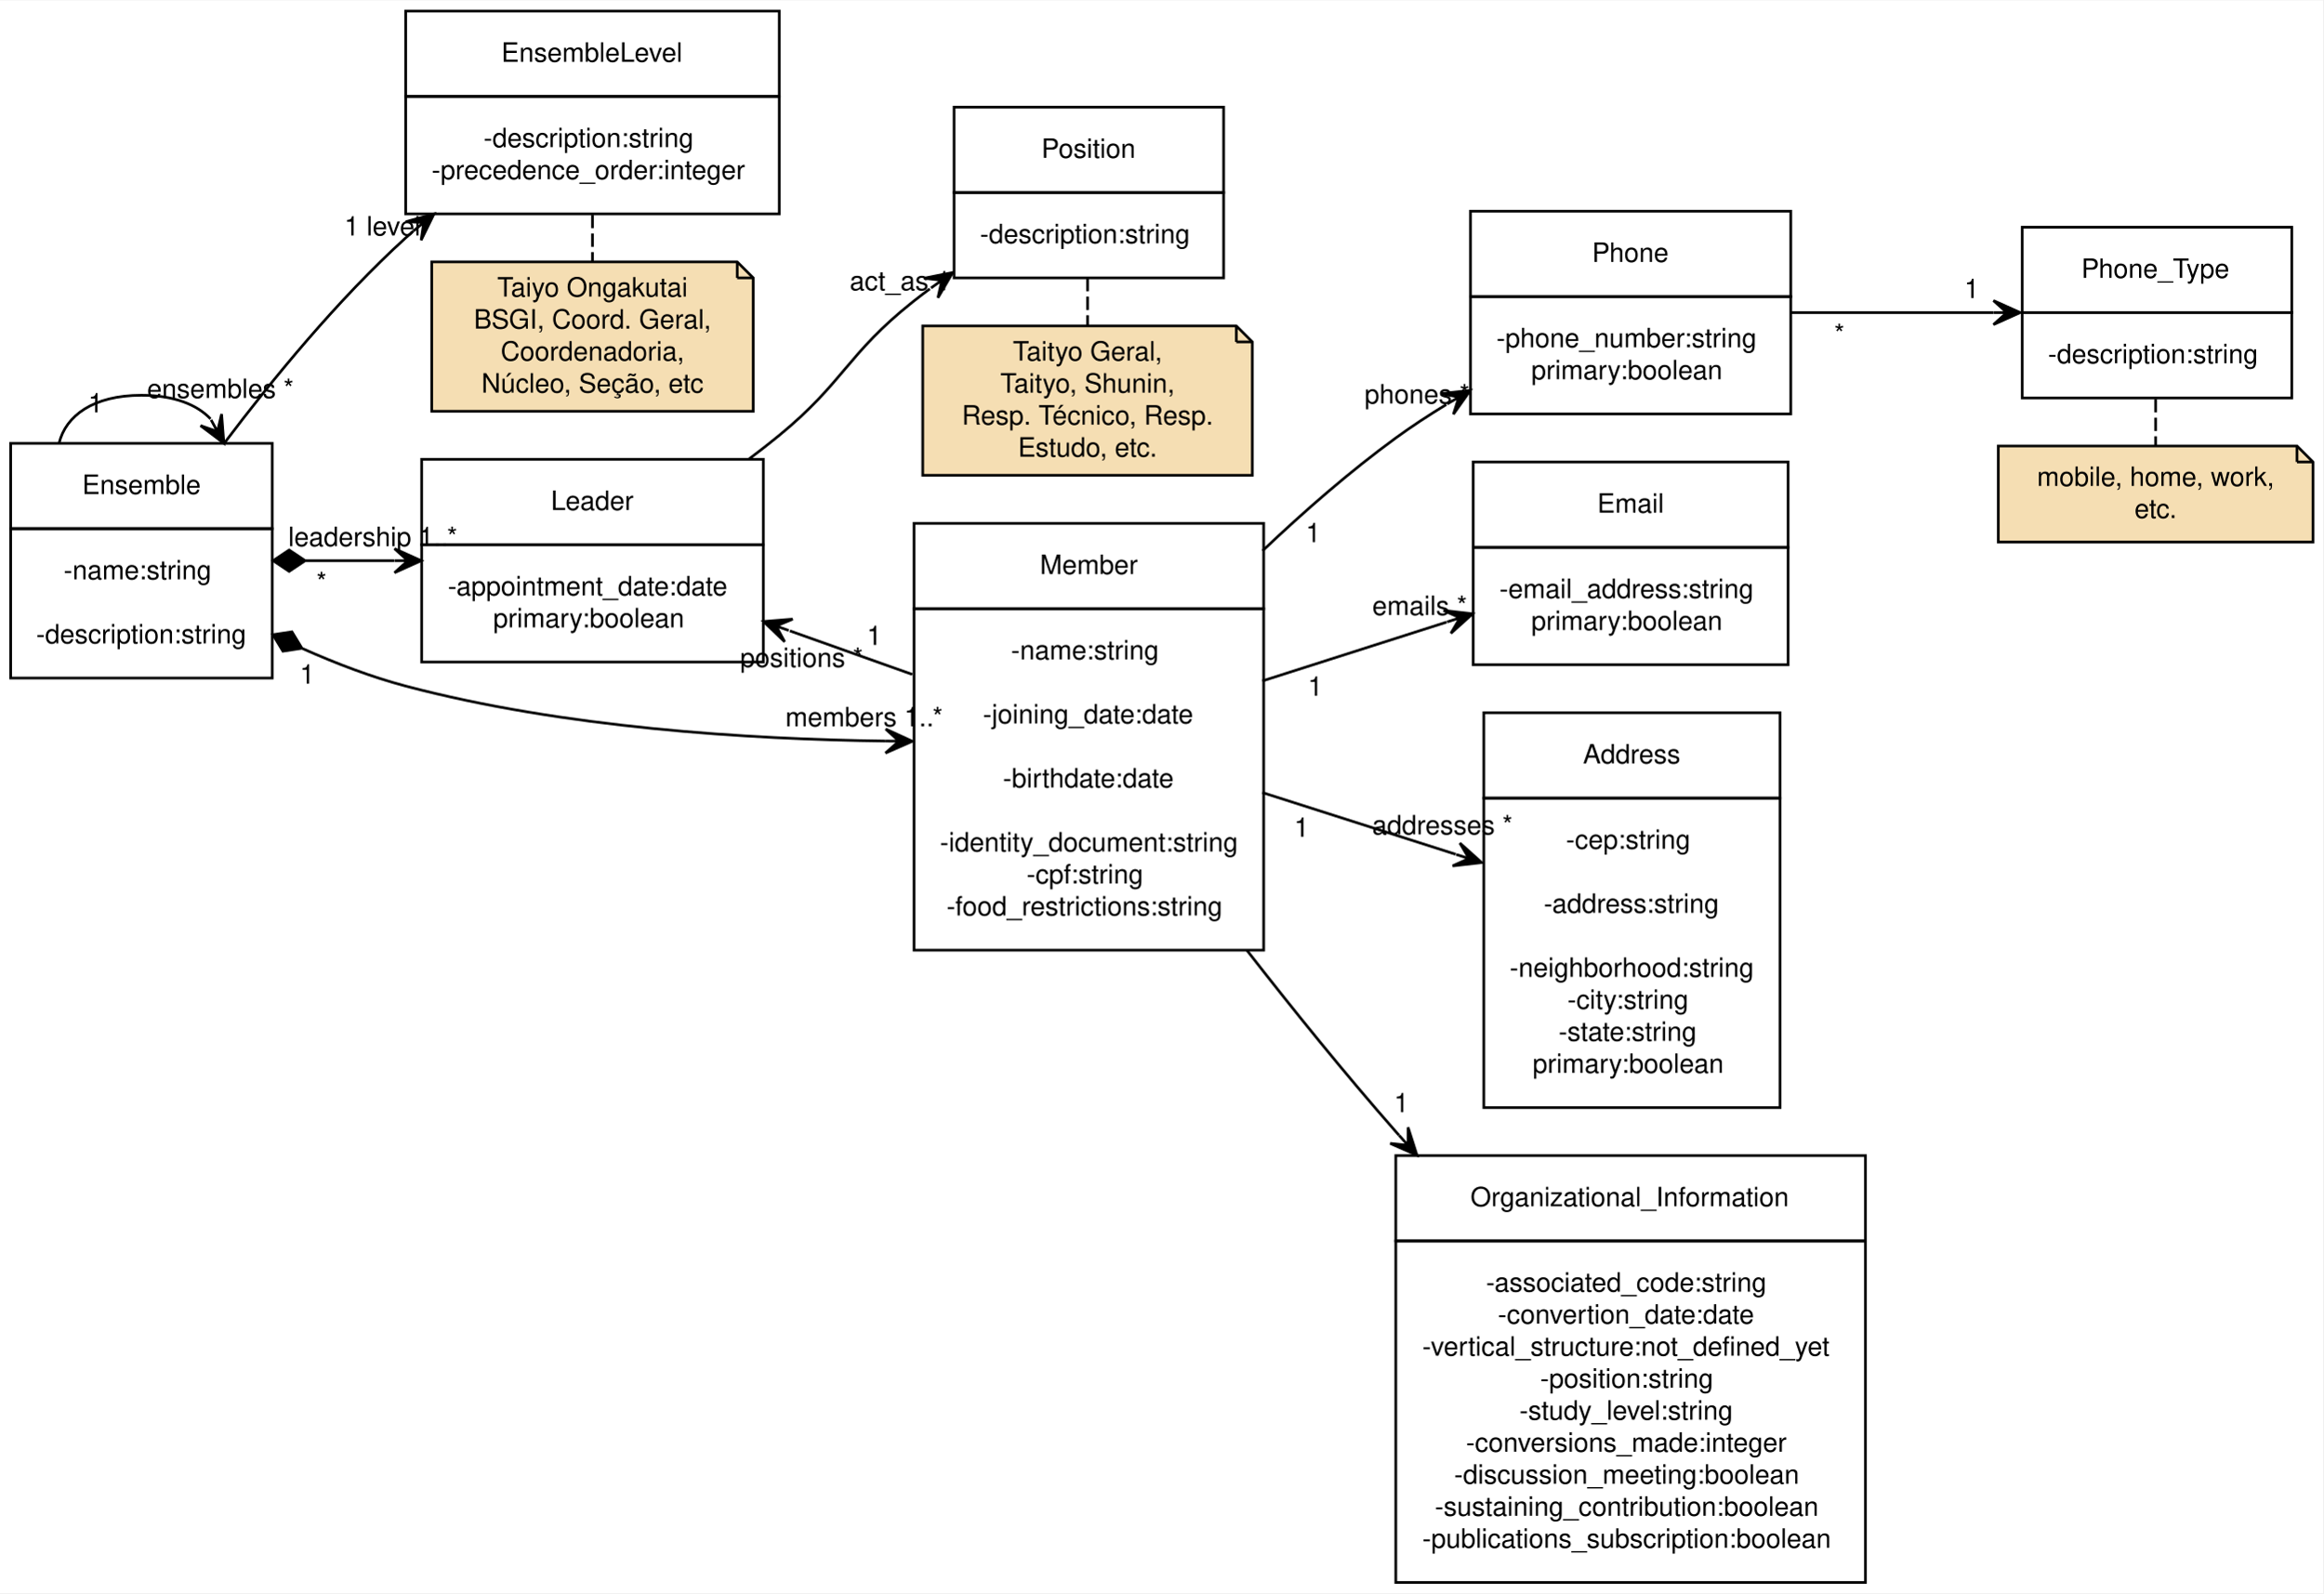
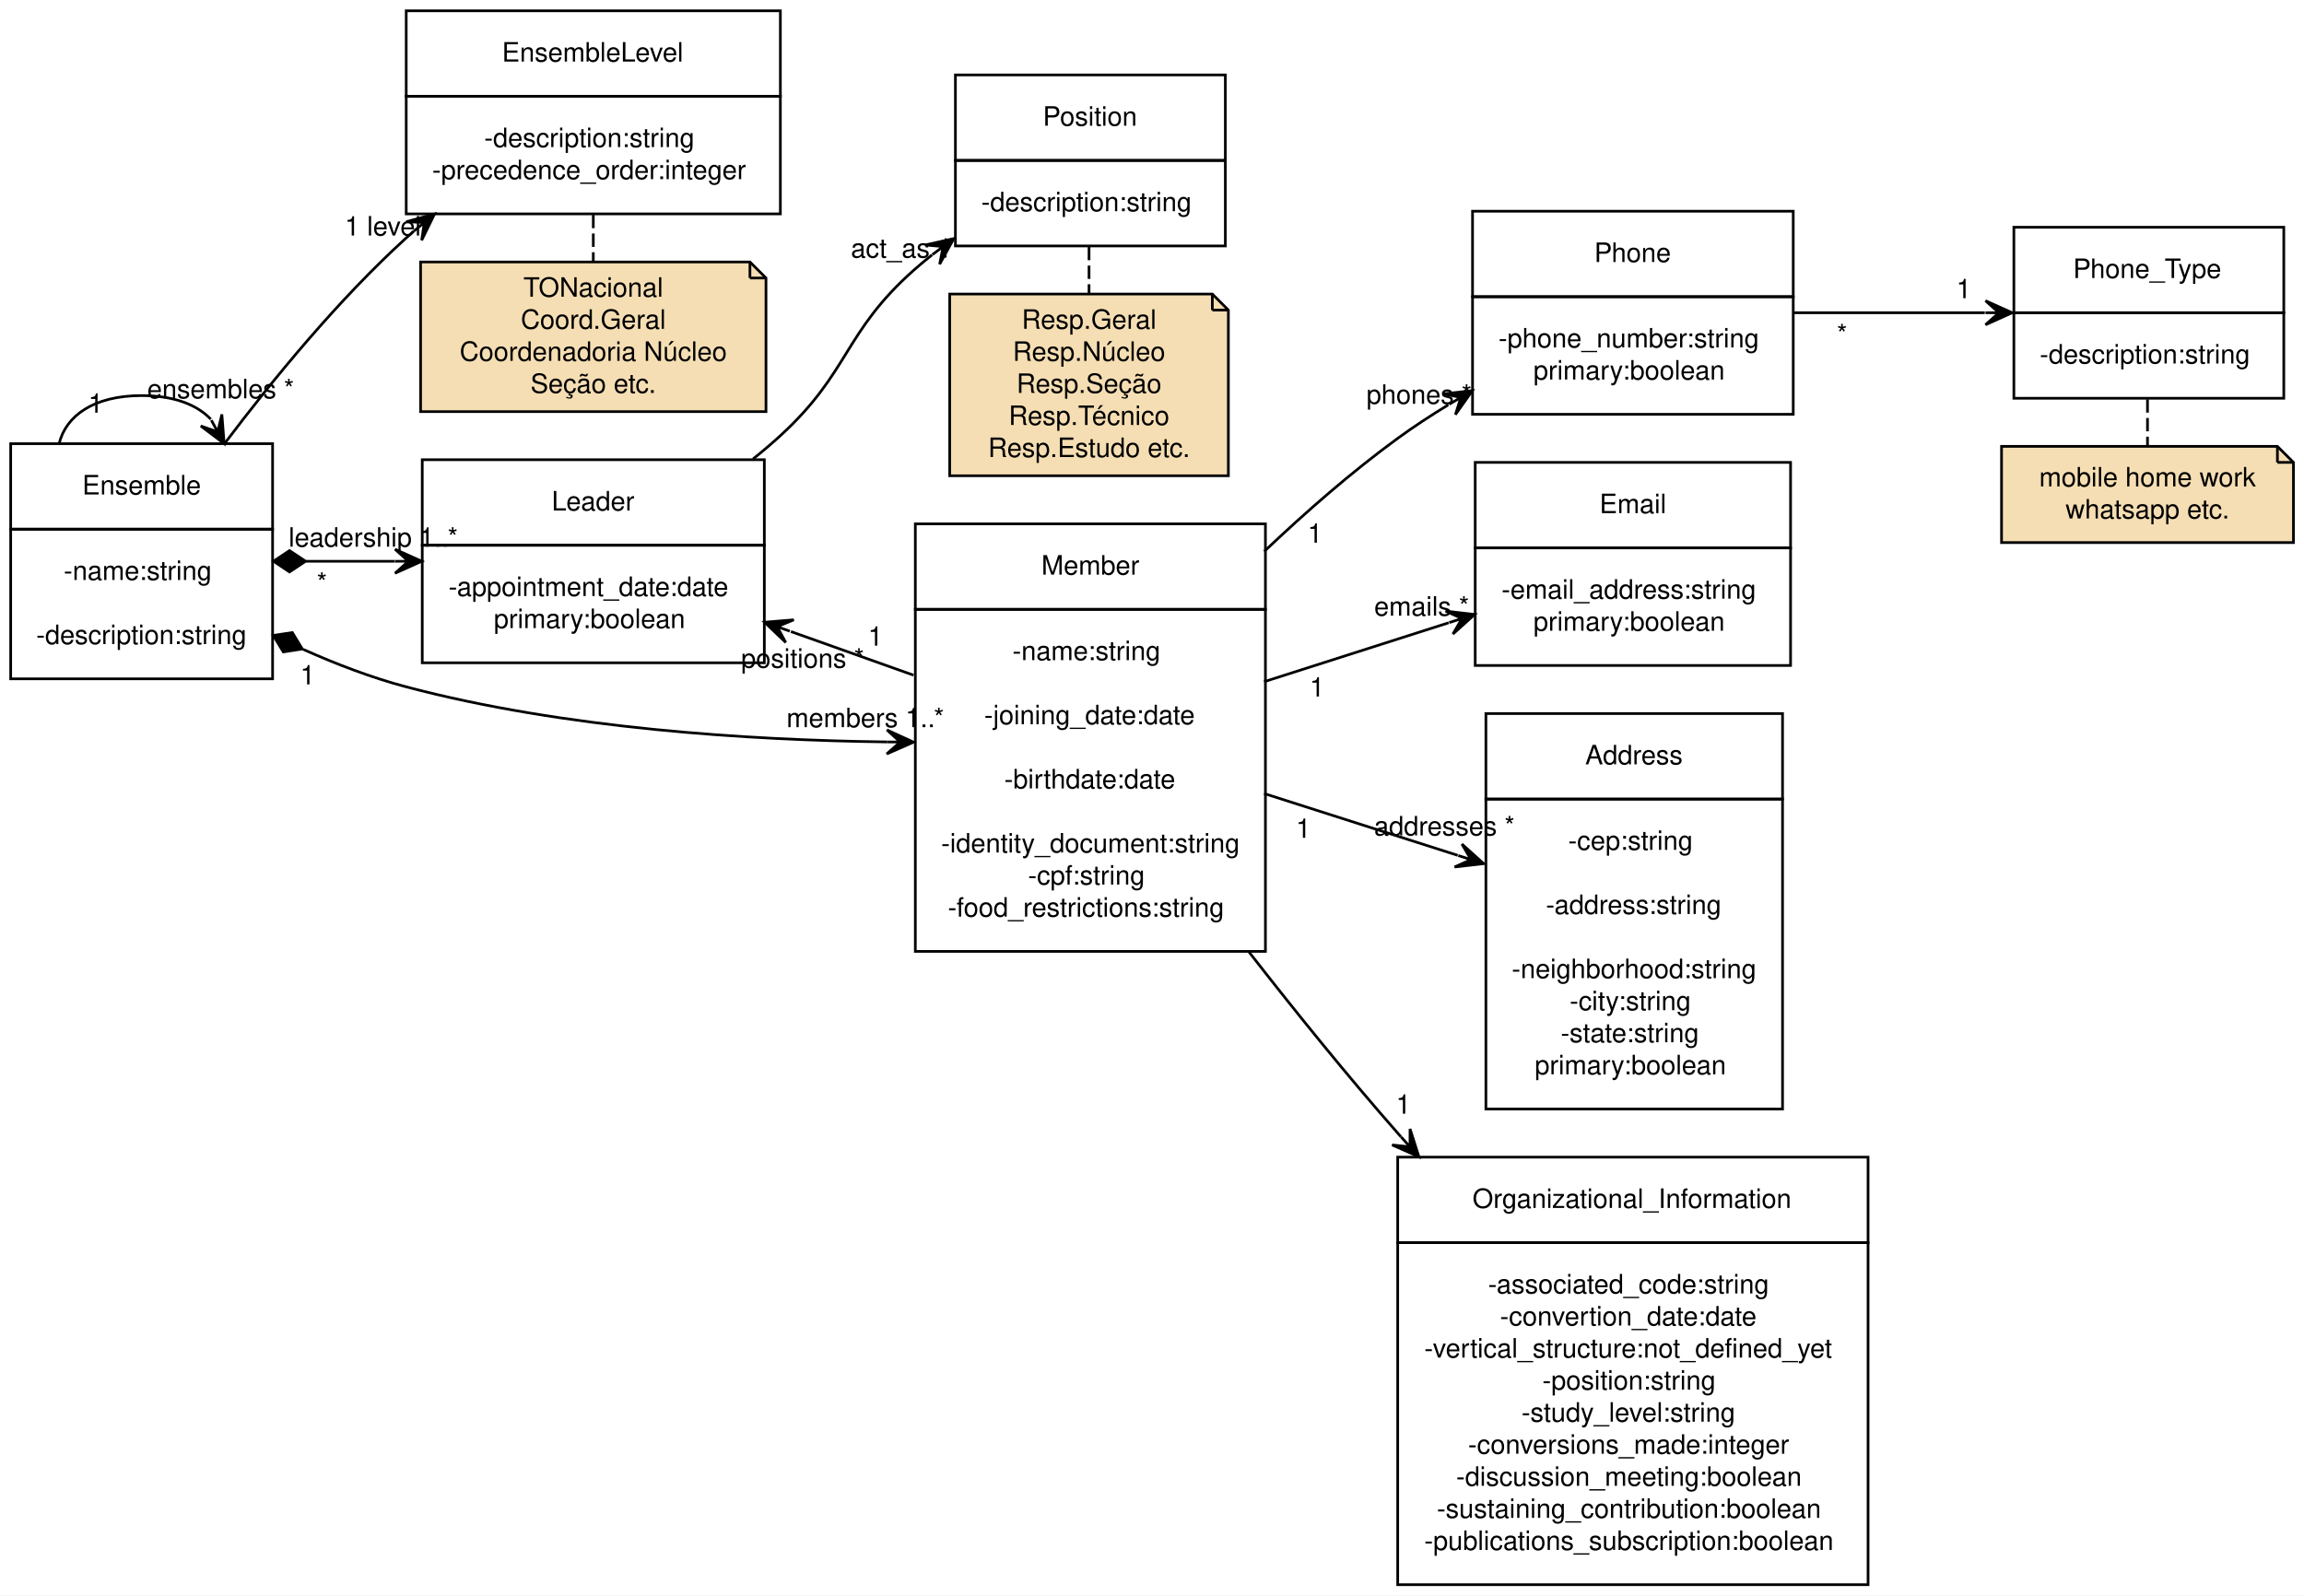
- <svg xmlns="http://www.w3.org/2000/svg" width="870pt" height="597pt" viewBox="0.00 0.00 870.45 597.00">
+ <svg xmlns="http://www.w3.org/2000/svg" width="862pt" height="597pt" viewBox="0.00 0.00 862.12 597.00">
  <g id="graph0" class="graph" transform="scale(1 1) rotate(0) translate(4 593)">
-     <polygon fill="#ffffff" stroke="transparent" points="-4,4 -4,-593 866.452,-593 866.452,4 -4,4" />
+     <polygon fill="#ffffff" stroke="transparent" points="-4,4 -4,-593 858.115,-593 858.115,4 -4,4" />
    <g id="node1" class="node">
-       <polygon fill="none" stroke="#000000" points="353.5,-521 353.5,-553 454.5,-553 454.5,-521 353.5,-521" />
-       <text text-anchor="start" x="386.219" y="-534" font-family="Helvetica,sans-Serif" font-size="10.00" fill="#000000">Position</text>
-       <polygon fill="none" stroke="#000000" points="353.5,-489 353.5,-521 454.5,-521 454.5,-489 353.5,-489" />
-       <text text-anchor="start" x="363.163" y="-502" font-family="Helvetica,sans-Serif" font-size="10.00" fill="#000000"> -description:string</text>
+       <polygon fill="none" stroke="#000000" points="353.5,-533 353.5,-565 454.5,-565 454.5,-533 353.5,-533" />
+       <text text-anchor="start" x="386.219" y="-546" font-family="Helvetica,sans-Serif" font-size="10.00" fill="#000000">Position</text>
+       <polygon fill="none" stroke="#000000" points="353.5,-501 353.5,-533 454.5,-533 454.5,-501 353.5,-501" />
+       <text text-anchor="start" x="363.163" y="-514" font-family="Helvetica,sans-Serif" font-size="10.00" fill="#000000"> -description:string</text>
    </g>
    <g id="node12" class="node">
-       <polygon fill="#f5deb3" stroke="#000000" points="459.253,-471 341.747,-471 341.747,-415 465.253,-415 465.253,-465 459.253,-471" />
-       <polyline fill="none" stroke="#000000" points="459.253,-471 459.253,-465 " />
-       <polyline fill="none" stroke="#000000" points="465.253,-465 459.253,-465 " />
-       <text text-anchor="middle" x="403.5" y="-458" font-family="Helvetica,sans-Serif" font-size="10.00" fill="#000000">Taityo Geral,</text>
-       <text text-anchor="middle" x="403.5" y="-446" font-family="Helvetica,sans-Serif" font-size="10.00" fill="#000000">Taityo, Shunin,</text>
-       <text text-anchor="middle" x="403.5" y="-434" font-family="Helvetica,sans-Serif" font-size="10.00" fill="#000000">Resp. Técnico, Resp.</text>
-       <text text-anchor="middle" x="403.5" y="-422" font-family="Helvetica,sans-Serif" font-size="10.00" fill="#000000">Estudo, etc.</text>
+       <polygon fill="#f5deb3" stroke="#000000" points="449.637,-483 351.363,-483 351.363,-415 455.637,-415 455.637,-477 449.637,-483" />
+       <polyline fill="none" stroke="#000000" points="449.637,-483 449.637,-477 " />
+       <polyline fill="none" stroke="#000000" points="455.637,-477 449.637,-477 " />
+       <text text-anchor="middle" x="403.5" y="-470" font-family="Helvetica,sans-Serif" font-size="10.00" fill="#000000">Resp.Geral</text>
+       <text text-anchor="middle" x="403.5" y="-458" font-family="Helvetica,sans-Serif" font-size="10.00" fill="#000000">Resp.Núcleo</text>
+       <text text-anchor="middle" x="403.5" y="-446" font-family="Helvetica,sans-Serif" font-size="10.00" fill="#000000">Resp.Seção</text>
+       <text text-anchor="middle" x="403.5" y="-434" font-family="Helvetica,sans-Serif" font-size="10.00" fill="#000000">Resp.Técnico</text>
+       <text text-anchor="middle" x="403.5" y="-422" font-family="Helvetica,sans-Serif" font-size="10.00" fill="#000000">Resp.Estudo etc.</text>
    </g>
    <g id="edge11" class="edge">
-       <path fill="none" stroke="#000000" stroke-dasharray="5,2" d="M403.5,-488.989C403.5,-483.003 403.5,-477.017 403.5,-471.031" />
+       <path fill="none" stroke="#000000" stroke-dasharray="5,2" d="M403.5,-500.659C403.5,-494.815 403.5,-488.97 403.5,-483.125" />
    </g>
    <g id="node2" class="node">
-       <polygon fill="none" stroke="#000000" points="753.726,-476 753.726,-508 854.726,-508 854.726,-476 753.726,-476" />
-       <text text-anchor="start" x="775.88" y="-489" font-family="Helvetica,sans-Serif" font-size="10.00" fill="#000000">Phone_Type</text>
-       <polygon fill="none" stroke="#000000" points="753.726,-444 753.726,-476 854.726,-476 854.726,-444 753.726,-444" />
-       <text text-anchor="start" x="763.389" y="-457" font-family="Helvetica,sans-Serif" font-size="10.00" fill="#000000"> -description:string</text>
+       <polygon fill="none" stroke="#000000" points="749.558,-476 749.558,-508 850.558,-508 850.558,-476 749.558,-476" />
+       <text text-anchor="start" x="771.712" y="-489" font-family="Helvetica,sans-Serif" font-size="10.00" fill="#000000">Phone_Type</text>
+       <polygon fill="none" stroke="#000000" points="749.558,-444 749.558,-476 850.558,-476 850.558,-444 749.558,-444" />
+       <text text-anchor="start" x="759.221" y="-457" font-family="Helvetica,sans-Serif" font-size="10.00" fill="#000000"> -description:string</text>
    </g>
    <g id="node13" class="node">
-       <polygon fill="#f5deb3" stroke="#000000" points="856.679,-426 744.773,-426 744.773,-390 862.679,-390 862.679,-420 856.679,-426" />
-       <polyline fill="none" stroke="#000000" points="856.679,-426 856.679,-420 " />
-       <polyline fill="none" stroke="#000000" points="862.679,-420 856.679,-420 " />
-       <text text-anchor="middle" x="803.726" y="-411" font-family="Helvetica,sans-Serif" font-size="10.00" fill="#000000">mobile, home, work,</text>
-       <text text-anchor="middle" x="803.726" y="-399" font-family="Helvetica,sans-Serif" font-size="10.00" fill="#000000">etc.</text>
+       <polygon fill="#f5deb3" stroke="#000000" points="848.173,-426 744.942,-426 744.942,-390 854.173,-390 854.173,-420 848.173,-426" />
+       <polyline fill="none" stroke="#000000" points="848.173,-426 848.173,-420 " />
+       <polyline fill="none" stroke="#000000" points="854.173,-420 848.173,-420 " />
+       <text text-anchor="middle" x="799.558" y="-411" font-family="Helvetica,sans-Serif" font-size="10.00" fill="#000000">mobile home work</text>
+       <text text-anchor="middle" x="799.558" y="-399" font-family="Helvetica,sans-Serif" font-size="10.00" fill="#000000">whatsapp etc.</text>
    </g>
    <g id="edge14" class="edge">
-       <path fill="none" stroke="#000000" stroke-dasharray="5,2" d="M803.726,-443.619C803.726,-437.767 803.726,-431.915 803.726,-426.062" />
+       <path fill="none" stroke="#000000" stroke-dasharray="5,2" d="M799.558,-443.619C799.558,-437.767 799.558,-431.915 799.558,-426.062" />
    </g>
    <g id="node3" class="node">
      <polygon fill="none" stroke="#000000" points="547,-482 547,-514 667,-514 667,-482 547,-482" />
      <text text-anchor="start" x="592.548" y="-495" font-family="Helvetica,sans-Serif" font-size="10.00" fill="#000000">Phone</text>
      <polygon fill="none" stroke="#000000" points="547,-438 547,-482 667,-482 667,-438 547,-438" />
      <text text-anchor="start" x="556.71" y="-463" font-family="Helvetica,sans-Serif" font-size="10.00" fill="#000000"> -phone_number:string</text>
      <text text-anchor="start" x="569.773" y="-451" font-family="Helvetica,sans-Serif" font-size="10.00" fill="#000000"> primary:boolean</text>
    </g>
    <g id="edge13" class="edge">
-       <path fill="none" stroke="#000000" d="M667.093,-476C691.119,-476 718.753,-476 742.856,-476" />
-       <polygon fill="#000000" stroke="#000000" points="752.948,-476 742.948,-480.5 747.948,-476 742.948,-476 742.948,-476 742.948,-476 747.948,-476 742.948,-471.5 752.948,-476 752.948,-476" />
-       <text text-anchor="middle" x="734.822" y="-481.452" font-family="Helvetica,sans-Serif" font-size="10.00" fill="#000000">1</text>
-       <text text-anchor="middle" x="685.219" y="-464.548" font-family="Helvetica,sans-Serif" font-size="10.00" fill="#000000">*</text>
+       <path fill="none" stroke="#000000" d="M667.134,-476C689.909,-476 715.841,-476 738.683,-476" />
+       <polygon fill="#000000" stroke="#000000" points="748.939,-476 738.939,-480.5 743.939,-476 738.939,-476 738.939,-476 738.939,-476 743.939,-476 738.939,-471.5 748.939,-476 748.939,-476" />
+       <text text-anchor="middle" x="730.813" y="-481.452" font-family="Helvetica,sans-Serif" font-size="10.00" fill="#000000">1</text>
+       <text text-anchor="middle" x="685.26" y="-464.548" font-family="Helvetica,sans-Serif" font-size="10.00" fill="#000000">*</text>
    </g>
    <g id="node4" class="node">
      <polygon fill="none" stroke="#000000" points="548,-388 548,-420 666,-420 666,-388 548,-388" />
      <text text-anchor="start" x="594.503" y="-401" font-family="Helvetica,sans-Serif" font-size="10.00" fill="#000000">Email</text>
      <polygon fill="none" stroke="#000000" points="548,-344 548,-388 666,-388 666,-344 548,-344" />
      <text text-anchor="start" x="557.83" y="-369" font-family="Helvetica,sans-Serif" font-size="10.00" fill="#000000"> -email_address:string</text>
      <text text-anchor="start" x="569.773" y="-357" font-family="Helvetica,sans-Serif" font-size="10.00" fill="#000000"> primary:boolean</text>
    </g>
    <g id="node5" class="node">
      <polygon fill="none" stroke="#000000" points="552,-294 552,-326 663,-326 663,-294 552,-294" />
      <text text-anchor="start" x="589.163" y="-307" font-family="Helvetica,sans-Serif" font-size="10.00" fill="#000000">Address</text>
      <polygon fill="none" stroke="#000000" points="552,-178 552,-294 663,-294 663,-178 552,-178" />
      <text text-anchor="start" x="582.775" y="-275" font-family="Helvetica,sans-Serif" font-size="10.00" fill="#000000"> -cep:string</text>
      <text text-anchor="start" x="574.441" y="-251" font-family="Helvetica,sans-Serif" font-size="10.00" fill="#000000">-address:string</text>
      <text text-anchor="start" x="561.654" y="-227" font-family="Helvetica,sans-Serif" font-size="10.00" fill="#000000">-neighborhood:string</text>
      <text text-anchor="start" x="583.335" y="-215" font-family="Helvetica,sans-Serif" font-size="10.00" fill="#000000"> -city:string</text>
      <text text-anchor="start" x="579.996" y="-203" font-family="Helvetica,sans-Serif" font-size="10.00" fill="#000000"> -state:string</text>
      <text text-anchor="start" x="570.273" y="-191" font-family="Helvetica,sans-Serif" font-size="10.00" fill="#000000"> primary:boolean</text>
    </g>
    <g id="node6" class="node">
      <polygon fill="none" stroke="#000000" points="148,-557 148,-589 288,-589 288,-557 148,-557" />
      <text text-anchor="start" x="183.826" y="-570" font-family="Helvetica,sans-Serif" font-size="10.00" fill="#000000">EnsembleLevel</text>
      <polygon fill="none" stroke="#000000" points="148,-513 148,-557 288,-557 288,-513 148,-513" />
      <text text-anchor="start" x="177.163" y="-538" font-family="Helvetica,sans-Serif" font-size="10.00" fill="#000000"> -description:string</text>
      <text text-anchor="start" x="157.707" y="-526" font-family="Helvetica,sans-Serif" font-size="10.00" fill="#000000"> -precedence_order:integer</text>
    </g>
    <g id="node11" class="node">
-       <polygon fill="#f5deb3" stroke="#000000" points="272.231,-495 157.769,-495 157.769,-439 278.231,-439 278.231,-489 272.231,-495" />
-       <polyline fill="none" stroke="#000000" points="272.231,-495 272.231,-489 " />
-       <polyline fill="none" stroke="#000000" points="278.231,-489 272.231,-489 " />
-       <text text-anchor="middle" x="218" y="-482" font-family="Helvetica,sans-Serif" font-size="10.00" fill="#000000">Taiyo Ongakutai</text>
-       <text text-anchor="middle" x="218" y="-470" font-family="Helvetica,sans-Serif" font-size="10.00" fill="#000000">BSGI, Coord. Geral,</text>
-       <text text-anchor="middle" x="218" y="-458" font-family="Helvetica,sans-Serif" font-size="10.00" fill="#000000">Coordenadoria,</text>
-       <text text-anchor="middle" x="218" y="-446" font-family="Helvetica,sans-Serif" font-size="10.00" fill="#000000">Núcleo, Seção, etc</text>
+       <polygon fill="#f5deb3" stroke="#000000" points="276.62,-495 153.38,-495 153.38,-439 282.62,-439 282.62,-489 276.62,-495" />
+       <polyline fill="none" stroke="#000000" points="276.62,-495 276.62,-489 " />
+       <polyline fill="none" stroke="#000000" points="282.62,-489 276.62,-489 " />
+       <text text-anchor="middle" x="218" y="-482" font-family="Helvetica,sans-Serif" font-size="10.00" fill="#000000">TONacional</text>
+       <text text-anchor="middle" x="218" y="-470" font-family="Helvetica,sans-Serif" font-size="10.00" fill="#000000">Coord.Geral</text>
+       <text text-anchor="middle" x="218" y="-458" font-family="Helvetica,sans-Serif" font-size="10.00" fill="#000000">Coordenadoria Núcleo</text>
+       <text text-anchor="middle" x="218" y="-446" font-family="Helvetica,sans-Serif" font-size="10.00" fill="#000000">Seção etc.</text>
    </g>
    <g id="edge1" class="edge">
      <path fill="none" stroke="#000000" stroke-dasharray="5,2" d="M218,-512.65C218,-506.84 218,-501.029 218,-495.219" />
    </g>
    <g id="node7" class="node">
      <polygon fill="none" stroke="#000000" points="0,-395 0,-427 98,-427 98,-395 0,-395" />
      <text text-anchor="start" x="26.773" y="-408" font-family="Helvetica,sans-Serif" font-size="10.00" fill="#000000">Ensemble</text>
      <polygon fill="none" stroke="#000000" points="0,-339 0,-395 98,-395 98,-339 0,-339" />
      <text text-anchor="start" x="19.831" y="-376" font-family="Helvetica,sans-Serif" font-size="10.00" fill="#000000"> -name:string</text>
      <text text-anchor="start" x="9.553" y="-352" font-family="Helvetica,sans-Serif" font-size="10.00" fill="#000000">-description:string</text>
    </g>
    <g id="edge2" class="edge">
      <path fill="none" stroke="#000000" d="M80.09,-427.114C98.325,-451.314 122.703,-480.986 148,-504 148.944,-504.859 149.905,-505.714 150.881,-506.564" />
      <polygon fill="#000000" stroke="#000000" points="158.609,-512.977 148.04,-510.055 154.762,-509.784 150.914,-506.591 150.914,-506.591 150.914,-506.591 154.762,-509.784 153.787,-503.128 158.609,-512.977 158.609,-512.977" />
      <text text-anchor="middle" x="139.263" y="-504.907" font-family="Helvetica,sans-Serif" font-size="10.00" fill="#000000">1 level</text>
    </g>
    <g id="edge3" class="edge">
      <path fill="none" stroke="#000000" d="M18.123,-427.024C20.661,-437.369 30.953,-445 49,-445 61.125,-445 69.75,-441.555 74.874,-436.157" />
      <polygon fill="#000000" stroke="#000000" points="79.877,-427.024 79.019,-437.957 77.475,-431.409 75.073,-435.795 75.073,-435.795 75.073,-435.795 77.475,-431.409 71.126,-433.633 79.877,-427.024 79.877,-427.024" />
      <text text-anchor="middle" x="78.582" y="-443.982" font-family="Helvetica,sans-Serif" font-size="10.00" fill="#000000">ensembles *</text>
      <text text-anchor="middle" x="31.823" y="-438.595" font-family="Helvetica,sans-Serif" font-size="10.00" fill="#000000">1</text>
    </g>
    <g id="node8" class="node">
      <polygon fill="none" stroke="#000000" points="154,-389 154,-421 282,-421 282,-389 154,-389" />
      <text text-anchor="start" x="202.438" y="-402" font-family="Helvetica,sans-Serif" font-size="10.00" fill="#000000">Leader</text>
      <polygon fill="none" stroke="#000000" points="154,-345 154,-389 282,-389 282,-345 154,-345" />
      <text text-anchor="start" x="163.811" y="-370" font-family="Helvetica,sans-Serif" font-size="10.00" fill="#000000"> -appointment_date:date</text>
      <text text-anchor="start" x="180.773" y="-358" font-family="Helvetica,sans-Serif" font-size="10.00" fill="#000000"> primary:boolean</text>
    </g>
    <g id="edge4" class="edge">
      <path fill="none" stroke="#000000" d="M110.45,-383C121.25,-383 132.594,-383 143.7,-383" />
      <polygon fill="#000000" stroke="#000000" points="110.336,-383 104.336,-387 98.336,-383 104.336,-379 110.336,-383" />
      <polygon fill="#000000" stroke="#000000" points="153.809,-383 143.809,-387.5 148.809,-383 143.809,-383 143.809,-383 143.809,-383 148.809,-383 143.809,-378.5 153.809,-383 153.809,-383" />
      <text text-anchor="middle" x="135.683" y="-388.452" font-family="Helvetica,sans-Serif" font-size="10.00" fill="#000000">leadership 1..*</text>
      <text text-anchor="middle" x="116.462" y="-371.548" font-family="Helvetica,sans-Serif" font-size="10.00" fill="#000000">*</text>
    </g>
    <g id="node9" class="node">
      <polygon fill="none" stroke="#000000" points="338.5,-365 338.5,-397 469.5,-397 469.5,-365 338.5,-365" />
      <text text-anchor="start" x="385.668" y="-378" font-family="Helvetica,sans-Serif" font-size="10.00" fill="#000000">Member</text>
      <polygon fill="none" stroke="#000000" points="338.5,-237 338.5,-365 469.5,-365 469.5,-237 338.5,-237" />
      <text text-anchor="start" x="374.831" y="-346" font-family="Helvetica,sans-Serif" font-size="10.00" fill="#000000"> -name:string</text>
      <text text-anchor="start" x="364.264" y="-322" font-family="Helvetica,sans-Serif" font-size="10.00" fill="#000000">-joining_date:date</text>
      <text text-anchor="start" x="371.767" y="-298" font-family="Helvetica,sans-Serif" font-size="10.00" fill="#000000">-birthdate:date</text>
      <text text-anchor="start" x="348.156" y="-274" font-family="Helvetica,sans-Serif" font-size="10.00" fill="#000000">-identity_document:string</text>
      <text text-anchor="start" x="380.665" y="-262" font-family="Helvetica,sans-Serif" font-size="10.00" fill="#000000"> -cpf:string</text>
      <text text-anchor="start" x="350.661" y="-250" font-family="Helvetica,sans-Serif" font-size="10.00" fill="#000000"> -food_restrictions:string</text>
    </g>
    <g id="edge5" class="edge">
      <path fill="none" stroke="#000000" d="M109.423,-350.03C121.868,-344.474 135.115,-339.41 148,-336 207.057,-320.37 276.287,-316.042 327.776,-315.388" />
      <polygon fill="#000000" stroke="#000000" points="109.128,-350.167 105.38,-356.328 98.252,-355.238 102,-349.077 109.128,-350.167" />
      <polygon fill="#000000" stroke="#000000" points="337.829,-315.304 327.867,-319.887 332.829,-315.346 327.829,-315.387 327.829,-315.387 327.829,-315.387 332.829,-315.346 327.791,-310.888 337.829,-315.304 337.829,-315.304" />
      <text text-anchor="middle" x="319.774" y="-320.907" font-family="Helvetica,sans-Serif" font-size="10.00" fill="#000000">members 1..*</text>
      <text text-anchor="middle" x="111.109" y="-336.918" font-family="Helvetica,sans-Serif" font-size="10.00" fill="#000000">1</text>
    </g>
    <g id="edge10" class="edge">
-       <path fill="none" stroke="#000000" d="M276.683,-421.146C280.575,-424.058 284.382,-427.024 288,-430 312.271,-449.964 313.413,-460.427 338,-480 340.066,-481.645 342.202,-483.279 344.385,-484.895" />
-       <polygon fill="#000000" stroke="#000000" points="352.986,-491.018 342.23,-488.885 348.913,-488.118 344.839,-485.219 344.839,-485.219 344.839,-485.219 348.913,-488.118 347.449,-481.553 352.986,-491.018 352.986,-491.018" />
-       <text text-anchor="middle" x="333.317" y="-484.392" font-family="Helvetica,sans-Serif" font-size="10.00" fill="#000000">act_as 1</text>
+       <path fill="none" stroke="#000000" d="M277.771,-421.279C281.322,-424.117 284.762,-427.033 288,-430 314.101,-453.914 311.52,-468.506 338,-492 340.164,-493.92 342.428,-495.807 344.76,-497.654" />
+       <polygon fill="#000000" stroke="#000000" points="352.903,-503.764 342.204,-501.362 348.904,-500.763 344.904,-497.762 344.904,-497.762 344.904,-497.762 348.904,-500.763 347.605,-494.163 352.903,-503.764 352.903,-503.764" />
+       <text text-anchor="middle" x="333.332" y="-496.646" font-family="Helvetica,sans-Serif" font-size="10.00" fill="#000000">act_as 1</text>
    </g>
    <g id="edge12" class="edge">
      <path fill="none" stroke="#000000" d="M291.945,-356.691C307.11,-351.295 322.974,-345.651 337.824,-340.367" />
      <polygon fill="#000000" stroke="#000000" points="282.098,-360.194 290.011,-352.602 286.809,-358.518 291.52,-356.842 291.52,-356.842 291.52,-356.842 286.809,-358.518 293.028,-361.082 282.098,-360.194 282.098,-360.194" />
      <text text-anchor="middle" x="323.58" y="-351.406" font-family="Helvetica,sans-Serif" font-size="10.00" fill="#000000">1</text>
      <text text-anchor="middle" x="296.342" y="-343.155" font-family="Helvetica,sans-Serif" font-size="10.00" fill="#000000">positions *</text>
    </g>
    <g id="edge7" class="edge">
      <path fill="none" stroke="#000000" d="M469.07,-386.692C484.704,-401.535 501.851,-416.489 519,-429 524.964,-433.351 531.382,-437.556 537.937,-441.544" />
      <polygon fill="#000000" stroke="#000000" points="546.931,-446.839 536.03,-445.643 542.622,-444.302 538.313,-441.765 538.313,-441.765 538.313,-441.765 542.622,-444.302 540.597,-437.887 546.931,-446.839 546.931,-446.839" />
      <text text-anchor="middle" x="527.023" y="-441.926" font-family="Helvetica,sans-Serif" font-size="10.00" fill="#000000">phones *</text>
      <text text-anchor="middle" x="488.064" y="-389.956" font-family="Helvetica,sans-Serif" font-size="10.00" fill="#000000">1</text>
    </g>
    <g id="edge8" class="edge">
      <path fill="none" stroke="#000000" d="M469.009,-337.924C491.073,-344.972 515.753,-352.855 538.073,-359.984" />
      <polygon fill="#000000" stroke="#000000" points="547.81,-363.094 536.915,-364.338 543.048,-361.573 538.285,-360.051 538.285,-360.051 538.285,-360.051 543.048,-361.573 539.654,-355.765 547.81,-363.094 547.81,-363.094" />
      <text text-anchor="middle" x="527.972" y="-362.631" font-family="Helvetica,sans-Serif" font-size="10.00" fill="#000000">emails *</text>
      <text text-anchor="middle" x="488.847" y="-332.388" font-family="Helvetica,sans-Serif" font-size="10.00" fill="#000000">1</text>
    </g>
    <g id="edge9" class="edge">
      <path fill="none" stroke="#000000" d="M469.009,-296.076C492.189,-288.672 518.255,-280.346 541.44,-272.941" />
      <polygon fill="#000000" stroke="#000000" points="551.183,-269.829 543.026,-277.158 546.419,-271.35 541.657,-272.871 541.657,-272.871 541.657,-272.871 546.419,-271.35 540.287,-268.585 551.183,-269.829 551.183,-269.829" />
      <text text-anchor="middle" x="536.487" y="-280.396" font-family="Helvetica,sans-Serif" font-size="10.00" fill="#000000">addresses *</text>
      <text text-anchor="middle" x="483.704" y="-279.509" font-family="Helvetica,sans-Serif" font-size="10.00" fill="#000000">1</text>
    </g>
    <g id="node10" class="node">
      <polygon fill="none" stroke="#000000" points="519,-128 519,-160 695,-160 695,-128 519,-128" />
      <text text-anchor="start" x="546.987" y="-141" font-family="Helvetica,sans-Serif" font-size="10.00" fill="#000000">Organizational_Information</text>
      <polygon fill="none" stroke="#000000" points="519,0 519,-128 695,-128 695,0 519,0" />
      <text text-anchor="start" x="552.819" y="-109" font-family="Helvetica,sans-Serif" font-size="10.00" fill="#000000"> -associated_code:string</text>
      <text text-anchor="start" x="557.26" y="-97" font-family="Helvetica,sans-Serif" font-size="10.00" fill="#000000"> -convertion_date:date</text>
      <text text-anchor="start" x="528.926" y="-85" font-family="Helvetica,sans-Serif" font-size="10.00" fill="#000000"> -vertical_structure:not_defined_yet</text>
      <text text-anchor="start" x="573.107" y="-73" font-family="Helvetica,sans-Serif" font-size="10.00" fill="#000000"> -position:string</text>
      <text text-anchor="start" x="565.328" y="-61" font-family="Helvetica,sans-Serif" font-size="10.00" fill="#000000"> -study_level:string</text>
      <text text-anchor="start" x="545.321" y="-49" font-family="Helvetica,sans-Serif" font-size="10.00" fill="#000000"> -conversions_made:integer</text>
      <text text-anchor="start" x="540.872" y="-37" font-family="Helvetica,sans-Serif" font-size="10.00" fill="#000000"> -discussion_meeting:boolean</text>
      <text text-anchor="start" x="533.645" y="-25" font-family="Helvetica,sans-Serif" font-size="10.00" fill="#000000"> -sustaining_contribution:boolean</text>
      <text text-anchor="start" x="528.925" y="-13" font-family="Helvetica,sans-Serif" font-size="10.00" fill="#000000"> -publications_subscription:boolean</text>
    </g>
    <g id="edge6" class="edge">
      <path fill="none" stroke="#000000" d="M463.27,-236.887C480.718,-214.484 500.169,-190.418 519,-169 519.404,-168.541 519.809,-168.081 520.216,-167.621" />
      <polygon fill="#000000" stroke="#000000" points="526.941,-160.125 523.612,-170.574 523.602,-163.847 520.263,-167.569 520.263,-167.569 520.263,-167.569 523.602,-163.847 516.913,-164.564 526.941,-160.125 526.941,-160.125" />
      <text text-anchor="middle" x="521.128" y="-176.262" font-family="Helvetica,sans-Serif" font-size="10.00" fill="#000000">1</text>
    </g>
  </g>
</svg>
